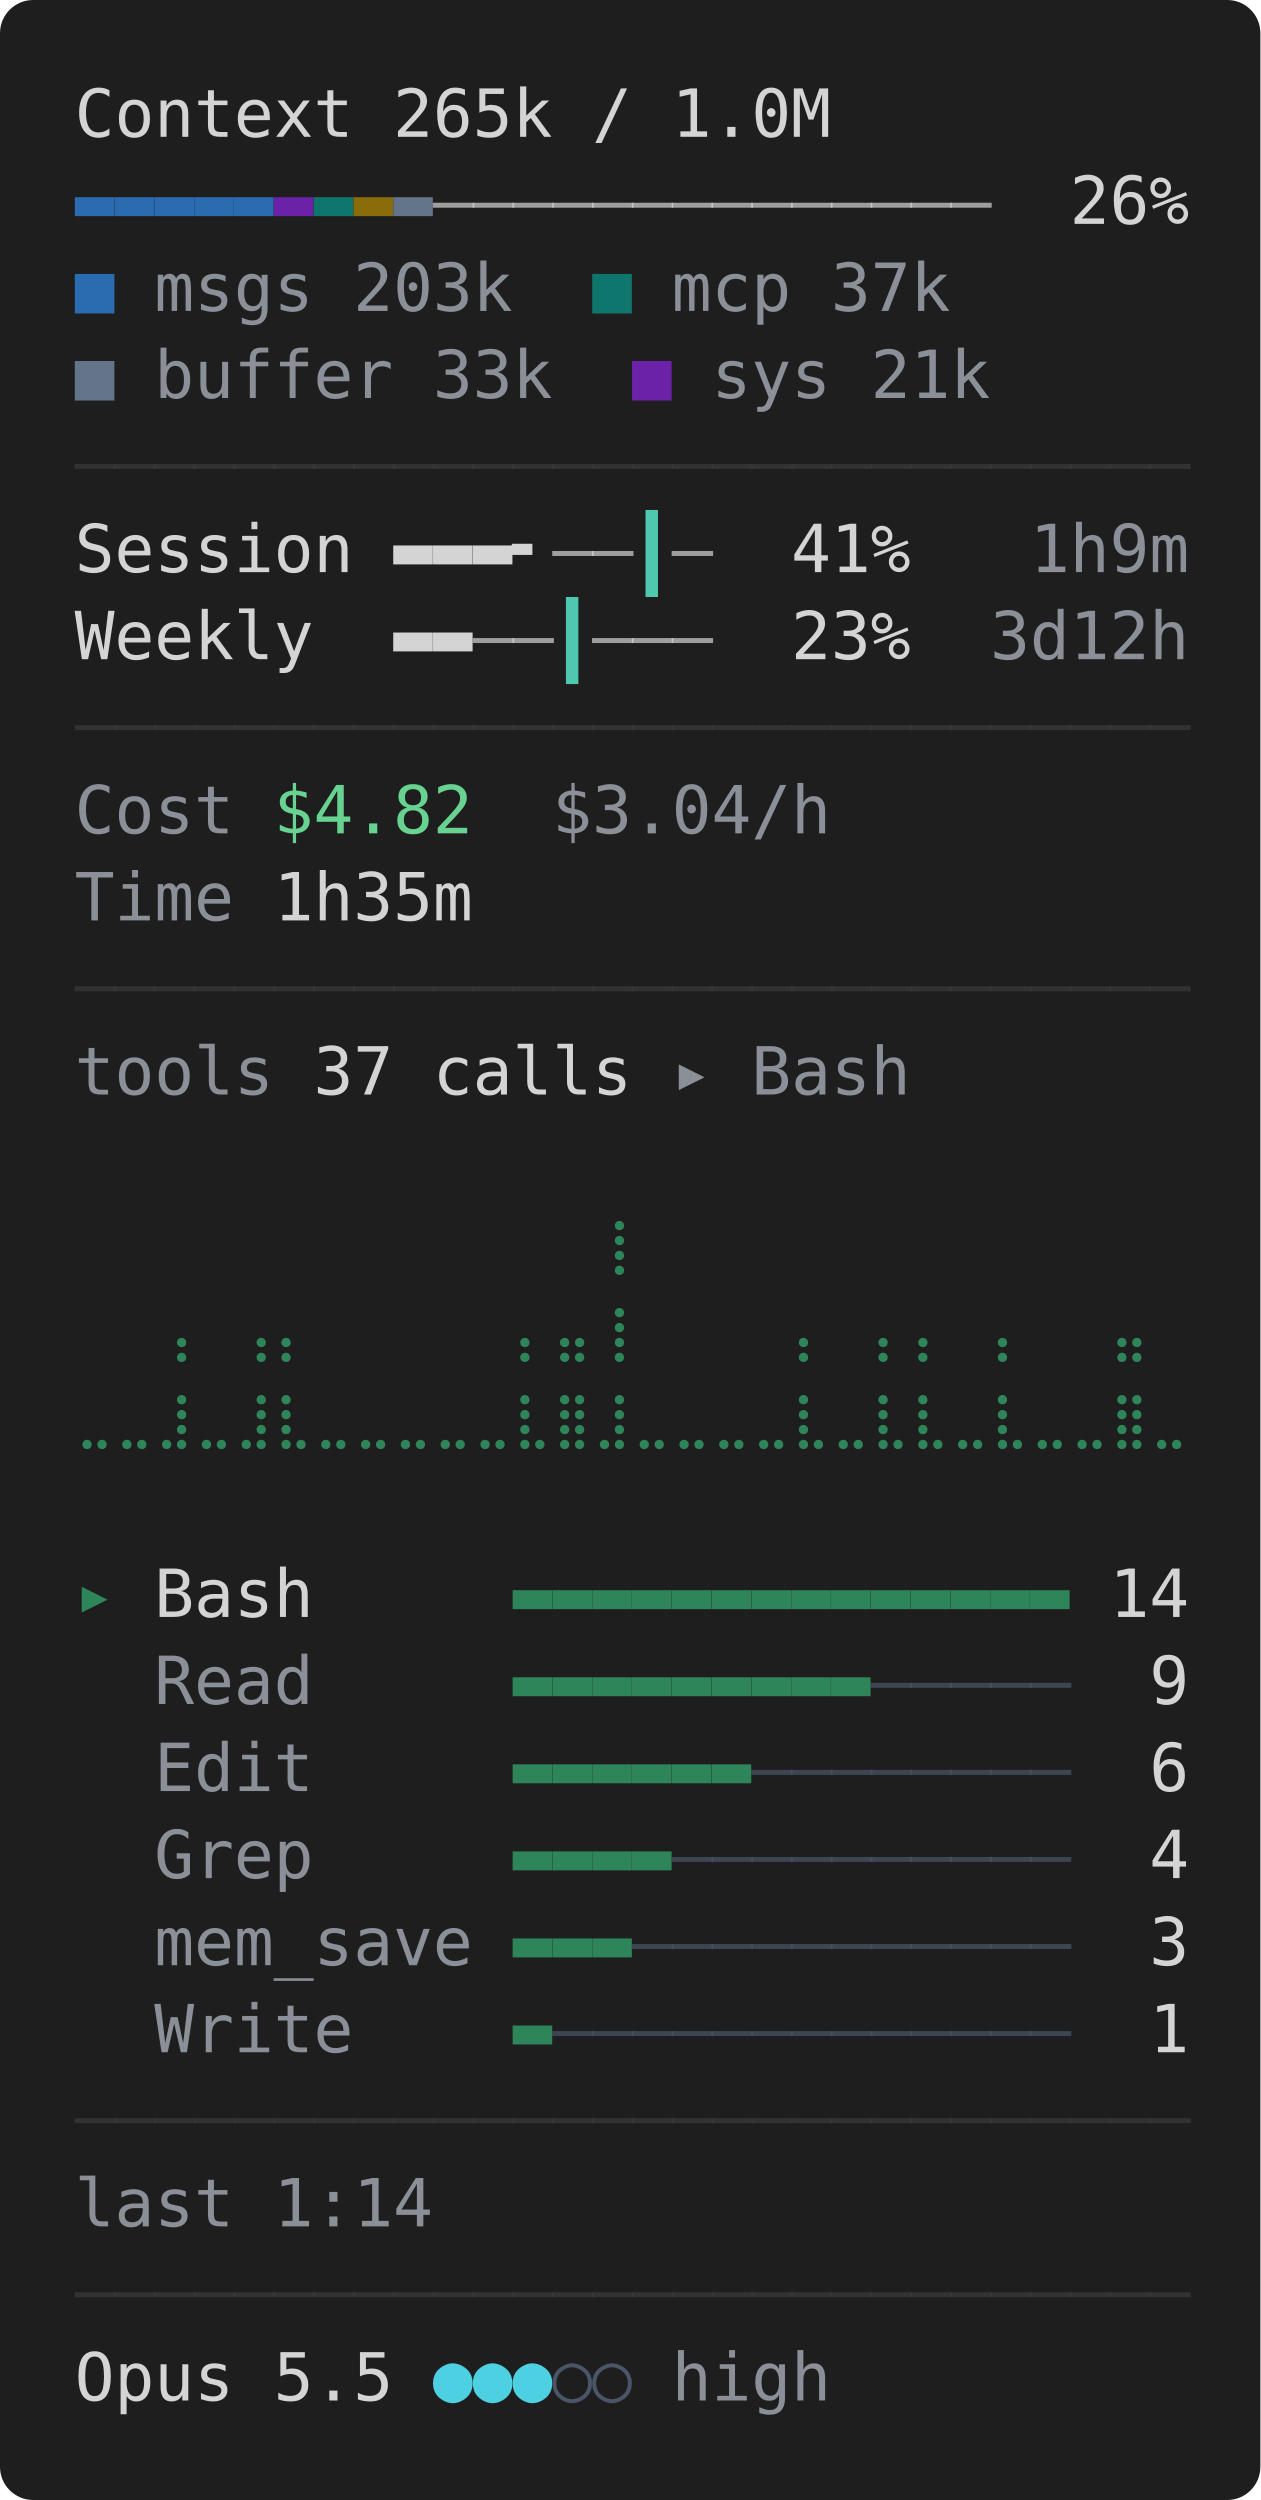
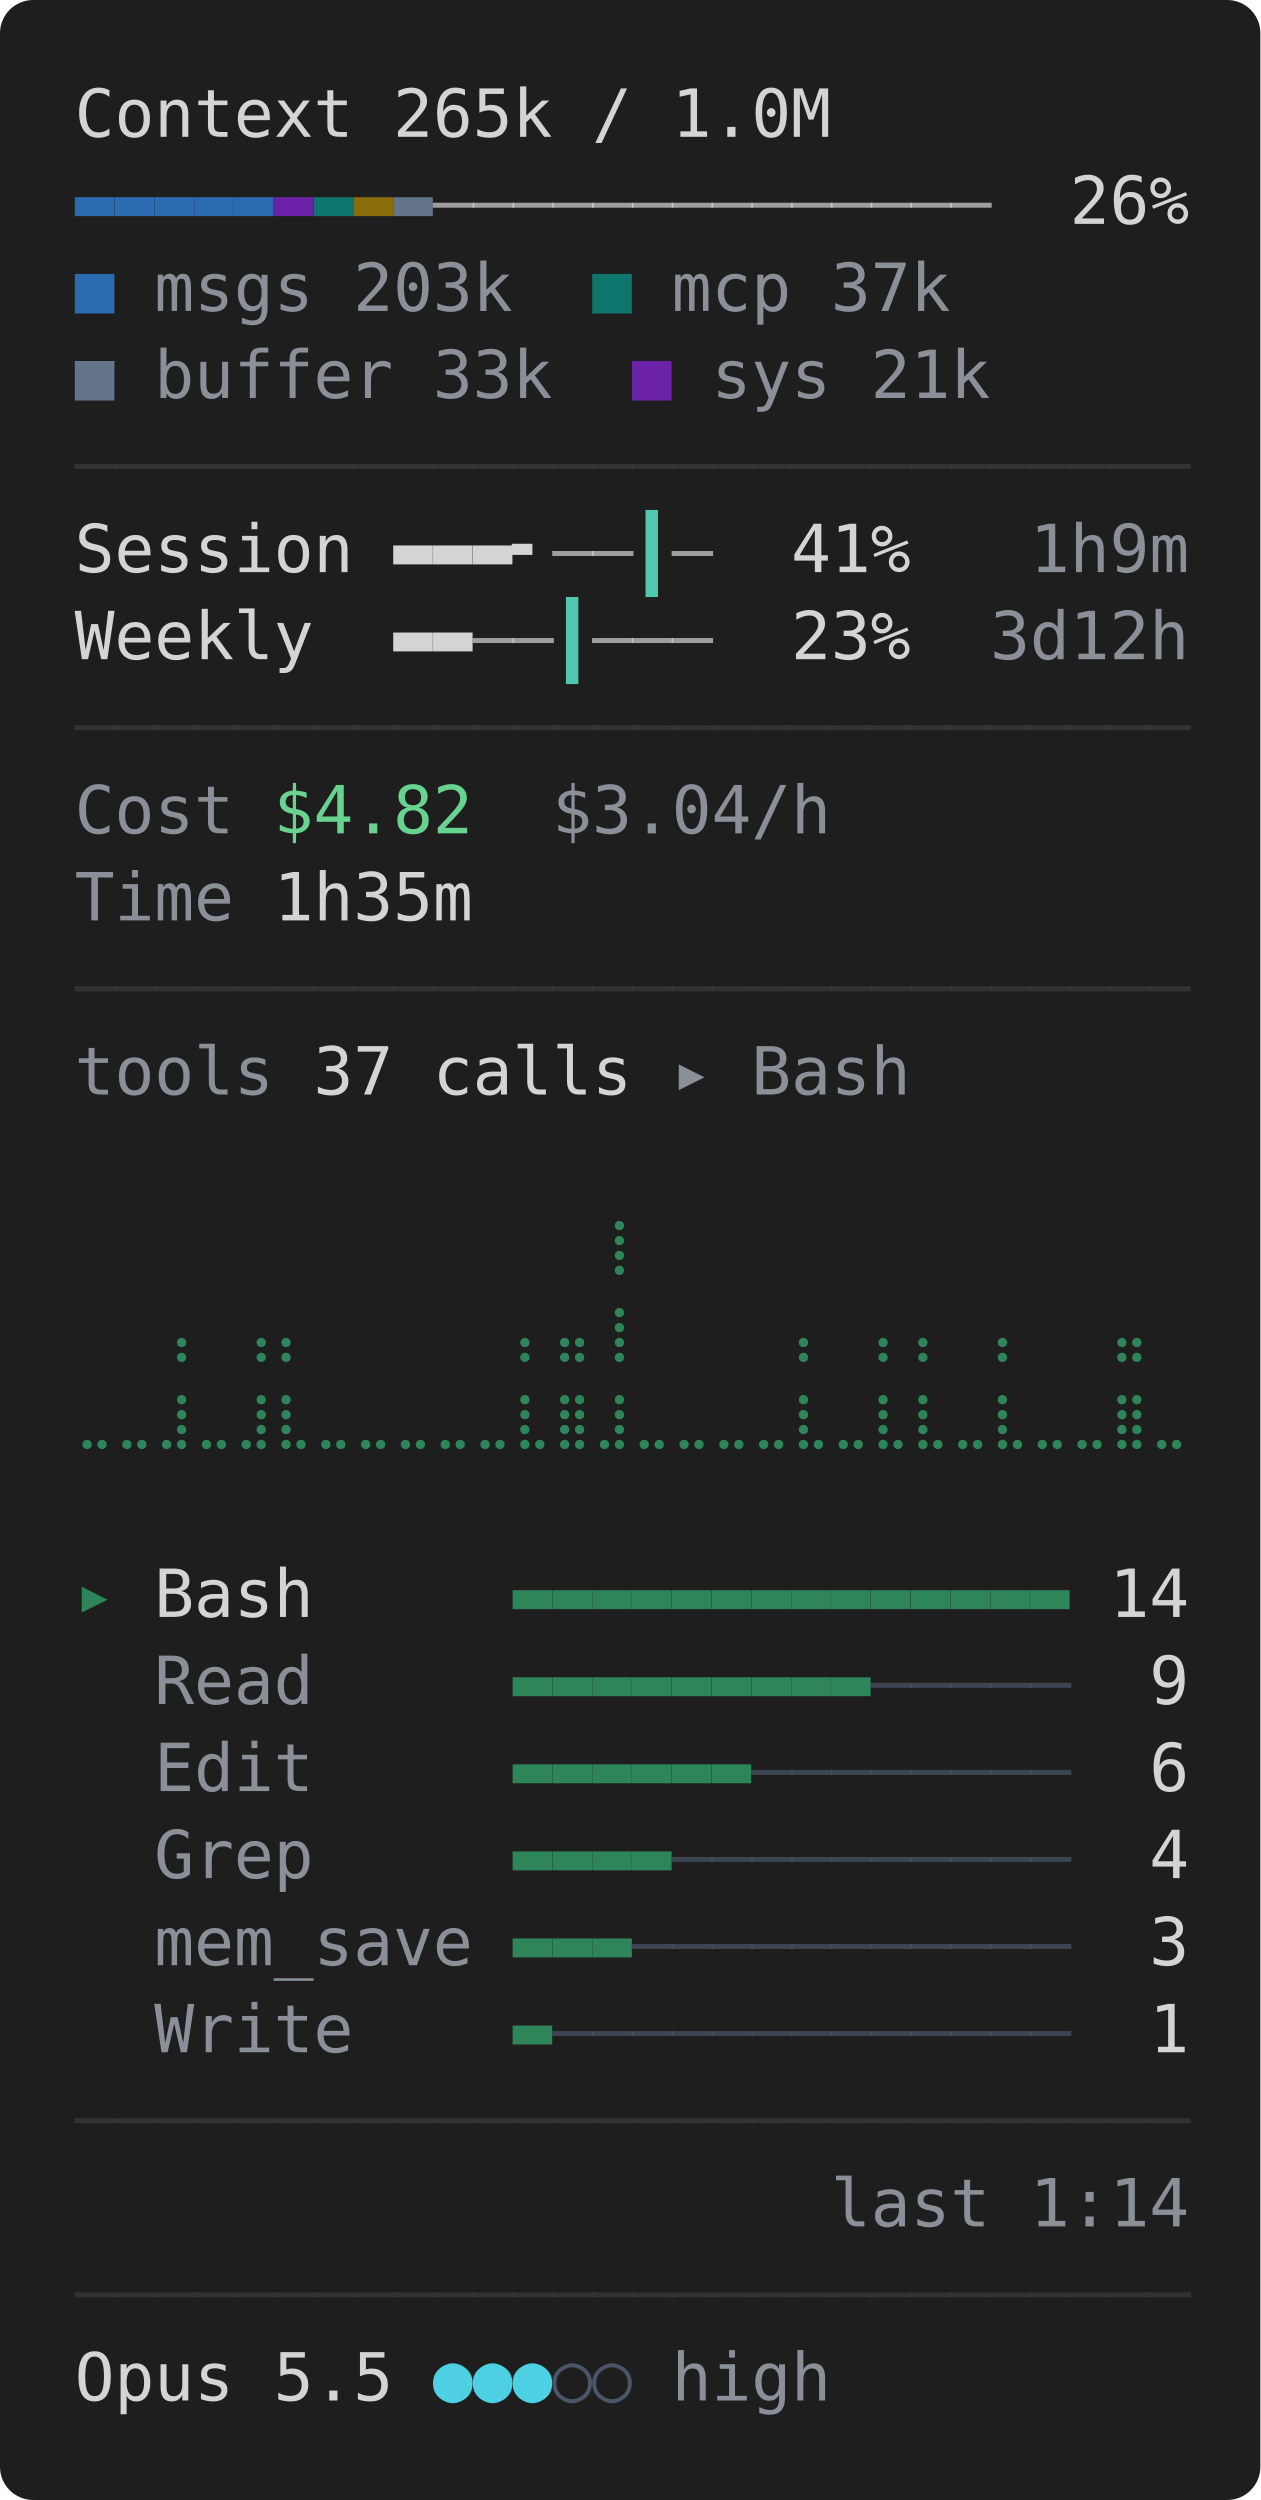
<svg xmlns="http://www.w3.org/2000/svg" width="304" height="603" viewBox="0 0 304 603" font-family="DejaVu Sans Mono, Menlo, Consolas, monospace" font-size="16">
  <rect width="304" height="603" rx="8" fill="#1e1e1e" />
  <text x="18.0" y="33" fill="#d4d4d4">C</text>
  <text x="27.6" y="33" fill="#d4d4d4">o</text>
  <text x="37.2" y="33" fill="#d4d4d4">n</text>
  <text x="46.8" y="33" fill="#d4d4d4">t</text>
  <text x="56.4" y="33" fill="#d4d4d4">e</text>
  <text x="66.0" y="33" fill="#d4d4d4">x</text>
  <text x="75.6" y="33" fill="#d4d4d4">t</text>
  <text x="94.8" y="33" fill="#d4d4d4">2</text>
  <text x="104.4" y="33" fill="#d4d4d4">6</text>
  <text x="114.0" y="33" fill="#d4d4d4">5</text>
  <text x="123.6" y="33" fill="#d4d4d4">k</text>
  <text x="142.8" y="33" fill="#d4d4d4">/</text>
  <text x="162.0" y="33" fill="#d4d4d4">1</text>
  <text x="171.6" y="33" fill="#d4d4d4">.</text>
  <text x="181.2" y="33" fill="#d4d4d4">0</text>
  <text x="190.8" y="33" fill="#d4d4d4">M</text>
  <text x="18.0" y="54" fill="#2b6cb0">▬</text>
  <text x="27.6" y="54" fill="#2b6cb0">▬</text>
  <text x="37.2" y="54" fill="#2b6cb0">▬</text>
  <text x="46.8" y="54" fill="#2b6cb0">▬</text>
  <text x="56.4" y="54" fill="#2b6cb0">▬</text>
  <text x="66.0" y="54" fill="#6b21a8">▬</text>
  <text x="75.6" y="54" fill="#0f766e">▬</text>
  <text x="85.2" y="54" fill="#8a6d0b">▬</text>
  <text x="94.8" y="54" fill="#64748b">▬</text>
  <line x1="104.4" y1="49.5" x2="114.4" y2="49.5" stroke="#d4d4d4" stroke-width="1.2" opacity="0.7" />
  <line x1="114.0" y1="49.5" x2="124.0" y2="49.5" stroke="#d4d4d4" stroke-width="1.2" opacity="0.7" />
  <line x1="123.6" y1="49.5" x2="133.6" y2="49.5" stroke="#d4d4d4" stroke-width="1.2" opacity="0.7" />
  <line x1="133.2" y1="49.5" x2="143.2" y2="49.5" stroke="#d4d4d4" stroke-width="1.2" opacity="0.7" />
  <line x1="142.8" y1="49.5" x2="152.8" y2="49.5" stroke="#d4d4d4" stroke-width="1.2" opacity="0.7" />
  <line x1="152.4" y1="49.5" x2="162.4" y2="49.5" stroke="#d4d4d4" stroke-width="1.2" opacity="0.7" />
  <line x1="162.0" y1="49.5" x2="172.0" y2="49.5" stroke="#d4d4d4" stroke-width="1.2" opacity="0.7" />
  <line x1="171.6" y1="49.5" x2="181.6" y2="49.5" stroke="#d4d4d4" stroke-width="1.2" opacity="0.7" />
  <line x1="181.2" y1="49.5" x2="191.2" y2="49.5" stroke="#d4d4d4" stroke-width="1.2" opacity="0.7" />
  <line x1="190.8" y1="49.5" x2="200.8" y2="49.5" stroke="#d4d4d4" stroke-width="1.2" opacity="0.7" />
  <line x1="200.4" y1="49.5" x2="210.4" y2="49.5" stroke="#d4d4d4" stroke-width="1.2" opacity="0.7" />
  <line x1="210.0" y1="49.5" x2="220.0" y2="49.5" stroke="#d4d4d4" stroke-width="1.2" opacity="0.7" />
  <line x1="219.6" y1="49.5" x2="229.6" y2="49.5" stroke="#d4d4d4" stroke-width="1.2" opacity="0.7" />
  <line x1="229.2" y1="49.5" x2="239.2" y2="49.5" stroke="#d4d4d4" stroke-width="1.2" opacity="0.7" />
  <text x="258.0" y="54" fill="#d4d4d4">2</text>
  <text x="267.6" y="54" fill="#d4d4d4">6</text>
  <text x="277.2" y="54" fill="#d4d4d4">%</text>
  <text x="18.0" y="75" fill="#2b6cb0">■</text>
  <text x="37.2" y="75" fill="#8a8f98">m</text>
  <text x="46.8" y="75" fill="#8a8f98">s</text>
  <text x="56.4" y="75" fill="#8a8f98">g</text>
  <text x="66.0" y="75" fill="#8a8f98">s</text>
  <text x="85.2" y="75" fill="#8a8f98">2</text>
  <text x="94.8" y="75" fill="#8a8f98">0</text>
  <text x="104.4" y="75" fill="#8a8f98">3</text>
  <text x="114.0" y="75" fill="#8a8f98">k</text>
  <text x="142.8" y="75" fill="#0f766e">■</text>
  <text x="162.0" y="75" fill="#8a8f98">m</text>
  <text x="171.6" y="75" fill="#8a8f98">c</text>
  <text x="181.2" y="75" fill="#8a8f98">p</text>
  <text x="200.4" y="75" fill="#8a8f98">3</text>
  <text x="210.0" y="75" fill="#8a8f98">7</text>
  <text x="219.6" y="75" fill="#8a8f98">k</text>
  <text x="18.0" y="96" fill="#64748b">■</text>
  <text x="37.2" y="96" fill="#8a8f98">b</text>
  <text x="46.8" y="96" fill="#8a8f98">u</text>
  <text x="56.4" y="96" fill="#8a8f98">f</text>
  <text x="66.0" y="96" fill="#8a8f98">f</text>
  <text x="75.6" y="96" fill="#8a8f98">e</text>
  <text x="85.2" y="96" fill="#8a8f98">r</text>
  <text x="104.4" y="96" fill="#8a8f98">3</text>
  <text x="114.0" y="96" fill="#8a8f98">3</text>
  <text x="123.6" y="96" fill="#8a8f98">k</text>
  <text x="152.4" y="96" fill="#6b21a8">■</text>
  <text x="171.6" y="96" fill="#8a8f98">s</text>
  <text x="181.2" y="96" fill="#8a8f98">y</text>
  <text x="190.8" y="96" fill="#8a8f98">s</text>
  <text x="210.0" y="96" fill="#8a8f98">2</text>
  <text x="219.6" y="96" fill="#8a8f98">1</text>
  <text x="229.2" y="96" fill="#8a8f98">k</text>
  <line x1="18.0" y1="112.5" x2="28.0" y2="112.5" stroke="#3a3a3a" stroke-width="1.2" opacity="0.7" />
  <line x1="27.6" y1="112.5" x2="37.6" y2="112.5" stroke="#3a3a3a" stroke-width="1.2" opacity="0.7" />
  <line x1="37.2" y1="112.5" x2="47.2" y2="112.5" stroke="#3a3a3a" stroke-width="1.2" opacity="0.7" />
  <line x1="46.8" y1="112.5" x2="56.8" y2="112.5" stroke="#3a3a3a" stroke-width="1.2" opacity="0.7" />
  <line x1="56.4" y1="112.5" x2="66.4" y2="112.5" stroke="#3a3a3a" stroke-width="1.2" opacity="0.7" />
  <line x1="66.0" y1="112.5" x2="76.0" y2="112.5" stroke="#3a3a3a" stroke-width="1.2" opacity="0.7" />
  <line x1="75.6" y1="112.5" x2="85.6" y2="112.5" stroke="#3a3a3a" stroke-width="1.2" opacity="0.7" />
  <line x1="85.2" y1="112.5" x2="95.2" y2="112.5" stroke="#3a3a3a" stroke-width="1.2" opacity="0.7" />
  <line x1="94.8" y1="112.5" x2="104.8" y2="112.5" stroke="#3a3a3a" stroke-width="1.2" opacity="0.7" />
  <line x1="104.4" y1="112.5" x2="114.4" y2="112.5" stroke="#3a3a3a" stroke-width="1.2" opacity="0.7" />
  <line x1="114.0" y1="112.5" x2="124.0" y2="112.5" stroke="#3a3a3a" stroke-width="1.2" opacity="0.7" />
  <line x1="123.6" y1="112.5" x2="133.6" y2="112.5" stroke="#3a3a3a" stroke-width="1.2" opacity="0.7" />
  <line x1="133.2" y1="112.5" x2="143.2" y2="112.5" stroke="#3a3a3a" stroke-width="1.2" opacity="0.7" />
  <line x1="142.8" y1="112.5" x2="152.8" y2="112.5" stroke="#3a3a3a" stroke-width="1.2" opacity="0.7" />
  <line x1="152.4" y1="112.5" x2="162.4" y2="112.5" stroke="#3a3a3a" stroke-width="1.2" opacity="0.7" />
  <line x1="162.0" y1="112.5" x2="172.0" y2="112.5" stroke="#3a3a3a" stroke-width="1.2" opacity="0.7" />
  <line x1="171.6" y1="112.5" x2="181.6" y2="112.5" stroke="#3a3a3a" stroke-width="1.2" opacity="0.7" />
  <line x1="181.2" y1="112.5" x2="191.2" y2="112.5" stroke="#3a3a3a" stroke-width="1.2" opacity="0.7" />
  <line x1="190.8" y1="112.5" x2="200.8" y2="112.5" stroke="#3a3a3a" stroke-width="1.2" opacity="0.7" />
  <line x1="200.4" y1="112.5" x2="210.4" y2="112.5" stroke="#3a3a3a" stroke-width="1.2" opacity="0.7" />
  <line x1="210.0" y1="112.5" x2="220.0" y2="112.5" stroke="#3a3a3a" stroke-width="1.2" opacity="0.7" />
  <line x1="219.6" y1="112.5" x2="229.6" y2="112.5" stroke="#3a3a3a" stroke-width="1.2" opacity="0.7" />
  <line x1="229.2" y1="112.5" x2="239.2" y2="112.5" stroke="#3a3a3a" stroke-width="1.2" opacity="0.7" />
  <line x1="238.8" y1="112.5" x2="248.8" y2="112.5" stroke="#3a3a3a" stroke-width="1.2" opacity="0.7" />
  <line x1="248.4" y1="112.5" x2="258.4" y2="112.5" stroke="#3a3a3a" stroke-width="1.2" opacity="0.7" />
  <line x1="258.0" y1="112.5" x2="268.0" y2="112.5" stroke="#3a3a3a" stroke-width="1.2" opacity="0.7" />
  <line x1="267.6" y1="112.5" x2="277.6" y2="112.5" stroke="#3a3a3a" stroke-width="1.2" opacity="0.7" />
  <line x1="277.2" y1="112.5" x2="287.2" y2="112.5" stroke="#3a3a3a" stroke-width="1.2" opacity="0.7" />
  <text x="18.0" y="138" fill="#d4d4d4">S</text>
  <text x="27.6" y="138" fill="#d4d4d4">e</text>
  <text x="37.2" y="138" fill="#d4d4d4">s</text>
  <text x="46.8" y="138" fill="#d4d4d4">s</text>
  <text x="56.4" y="138" fill="#d4d4d4">i</text>
  <text x="66.0" y="138" fill="#d4d4d4">o</text>
  <text x="75.6" y="138" fill="#d4d4d4">n</text>
  <text x="94.8" y="138" fill="#d4d4d4">▬</text>
  <text x="104.4" y="138" fill="#d4d4d4">▬</text>
  <text x="114.0" y="138" fill="#d4d4d4">▬</text>
  <text x="123.6" y="138" fill="#d4d4d4">╸</text>
  <line x1="133.2" y1="133.5" x2="143.2" y2="133.5" stroke="#d4d4d4" stroke-width="1.2" opacity="0.7" />
  <line x1="142.8" y1="133.5" x2="152.8" y2="133.5" stroke="#d4d4d4" stroke-width="1.2" opacity="0.7" />
  <line x1="157.2" y1="123" x2="157.2" y2="144" stroke="#4ec9b0" stroke-width="3" />
  <line x1="162.0" y1="133.5" x2="172.0" y2="133.5" stroke="#d4d4d4" stroke-width="1.2" opacity="0.7" />
  <text x="190.8" y="138" fill="#d4d4d4">4</text>
  <text x="200.4" y="138" fill="#d4d4d4">1</text>
  <text x="210.0" y="138" fill="#d4d4d4">%</text>
  <text x="248.4" y="138" fill="#8a8f98">1</text>
  <text x="258.0" y="138" fill="#8a8f98">h</text>
  <text x="267.6" y="138" fill="#8a8f98">9</text>
  <text x="277.2" y="138" fill="#8a8f98">m</text>
  <text x="18.0" y="159" fill="#d4d4d4">W</text>
  <text x="27.6" y="159" fill="#d4d4d4">e</text>
  <text x="37.2" y="159" fill="#d4d4d4">e</text>
  <text x="46.8" y="159" fill="#d4d4d4">k</text>
  <text x="56.4" y="159" fill="#d4d4d4">l</text>
  <text x="66.0" y="159" fill="#d4d4d4">y</text>
  <text x="94.8" y="159" fill="#d4d4d4">▬</text>
  <text x="104.4" y="159" fill="#d4d4d4">▬</text>
  <line x1="114.0" y1="154.5" x2="124.0" y2="154.5" stroke="#d4d4d4" stroke-width="1.2" opacity="0.7" />
  <line x1="123.6" y1="154.5" x2="133.6" y2="154.5" stroke="#d4d4d4" stroke-width="1.2" opacity="0.7" />
  <line x1="138.0" y1="144" x2="138.0" y2="165" stroke="#4ec9b0" stroke-width="3" />
  <line x1="142.8" y1="154.5" x2="152.8" y2="154.5" stroke="#d4d4d4" stroke-width="1.2" opacity="0.7" />
  <line x1="152.4" y1="154.5" x2="162.4" y2="154.5" stroke="#d4d4d4" stroke-width="1.2" opacity="0.7" />
  <line x1="162.0" y1="154.5" x2="172.0" y2="154.5" stroke="#d4d4d4" stroke-width="1.2" opacity="0.7" />
  <text x="190.8" y="159" fill="#d4d4d4">2</text>
  <text x="200.4" y="159" fill="#d4d4d4">3</text>
  <text x="210.0" y="159" fill="#d4d4d4">%</text>
  <text x="238.8" y="159" fill="#8a8f98">3</text>
  <text x="248.4" y="159" fill="#8a8f98">d</text>
  <text x="258.0" y="159" fill="#8a8f98">1</text>
  <text x="267.6" y="159" fill="#8a8f98">2</text>
  <text x="277.2" y="159" fill="#8a8f98">h</text>
  <line x1="18.0" y1="175.5" x2="28.0" y2="175.5" stroke="#3a3a3a" stroke-width="1.2" opacity="0.7" />
  <line x1="27.6" y1="175.5" x2="37.6" y2="175.5" stroke="#3a3a3a" stroke-width="1.2" opacity="0.7" />
  <line x1="37.2" y1="175.5" x2="47.2" y2="175.5" stroke="#3a3a3a" stroke-width="1.2" opacity="0.7" />
  <line x1="46.8" y1="175.5" x2="56.8" y2="175.5" stroke="#3a3a3a" stroke-width="1.2" opacity="0.7" />
  <line x1="56.4" y1="175.5" x2="66.4" y2="175.5" stroke="#3a3a3a" stroke-width="1.2" opacity="0.7" />
  <line x1="66.0" y1="175.5" x2="76.0" y2="175.5" stroke="#3a3a3a" stroke-width="1.2" opacity="0.7" />
  <line x1="75.6" y1="175.5" x2="85.6" y2="175.5" stroke="#3a3a3a" stroke-width="1.2" opacity="0.7" />
  <line x1="85.2" y1="175.5" x2="95.2" y2="175.5" stroke="#3a3a3a" stroke-width="1.2" opacity="0.7" />
  <line x1="94.8" y1="175.5" x2="104.8" y2="175.5" stroke="#3a3a3a" stroke-width="1.2" opacity="0.7" />
  <line x1="104.4" y1="175.5" x2="114.4" y2="175.5" stroke="#3a3a3a" stroke-width="1.2" opacity="0.7" />
  <line x1="114.0" y1="175.5" x2="124.0" y2="175.5" stroke="#3a3a3a" stroke-width="1.2" opacity="0.7" />
  <line x1="123.6" y1="175.5" x2="133.6" y2="175.5" stroke="#3a3a3a" stroke-width="1.2" opacity="0.7" />
  <line x1="133.2" y1="175.5" x2="143.2" y2="175.5" stroke="#3a3a3a" stroke-width="1.2" opacity="0.7" />
  <line x1="142.8" y1="175.5" x2="152.8" y2="175.5" stroke="#3a3a3a" stroke-width="1.2" opacity="0.7" />
  <line x1="152.4" y1="175.5" x2="162.4" y2="175.5" stroke="#3a3a3a" stroke-width="1.2" opacity="0.7" />
  <line x1="162.0" y1="175.5" x2="172.0" y2="175.5" stroke="#3a3a3a" stroke-width="1.2" opacity="0.7" />
  <line x1="171.6" y1="175.5" x2="181.6" y2="175.5" stroke="#3a3a3a" stroke-width="1.2" opacity="0.7" />
  <line x1="181.2" y1="175.5" x2="191.2" y2="175.5" stroke="#3a3a3a" stroke-width="1.2" opacity="0.7" />
  <line x1="190.8" y1="175.5" x2="200.8" y2="175.5" stroke="#3a3a3a" stroke-width="1.2" opacity="0.7" />
  <line x1="200.4" y1="175.5" x2="210.4" y2="175.5" stroke="#3a3a3a" stroke-width="1.2" opacity="0.7" />
  <line x1="210.0" y1="175.5" x2="220.0" y2="175.5" stroke="#3a3a3a" stroke-width="1.2" opacity="0.7" />
  <line x1="219.6" y1="175.5" x2="229.6" y2="175.5" stroke="#3a3a3a" stroke-width="1.2" opacity="0.7" />
  <line x1="229.2" y1="175.5" x2="239.2" y2="175.5" stroke="#3a3a3a" stroke-width="1.2" opacity="0.7" />
  <line x1="238.8" y1="175.5" x2="248.8" y2="175.5" stroke="#3a3a3a" stroke-width="1.2" opacity="0.7" />
  <line x1="248.4" y1="175.5" x2="258.4" y2="175.5" stroke="#3a3a3a" stroke-width="1.2" opacity="0.7" />
  <line x1="258.0" y1="175.5" x2="268.0" y2="175.5" stroke="#3a3a3a" stroke-width="1.2" opacity="0.7" />
  <line x1="267.6" y1="175.5" x2="277.6" y2="175.5" stroke="#3a3a3a" stroke-width="1.2" opacity="0.7" />
  <line x1="277.2" y1="175.5" x2="287.2" y2="175.5" stroke="#3a3a3a" stroke-width="1.2" opacity="0.7" />
  <text x="18.0" y="201" fill="#8a8f98">C</text>
  <text x="27.6" y="201" fill="#8a8f98">o</text>
  <text x="37.2" y="201" fill="#8a8f98">s</text>
  <text x="46.8" y="201" fill="#8a8f98">t</text>
  <text x="66.0" y="201" fill="#68d391">$</text>
  <text x="75.6" y="201" fill="#68d391">4</text>
  <text x="85.2" y="201" fill="#68d391">.</text>
  <text x="94.8" y="201" fill="#68d391">8</text>
  <text x="104.4" y="201" fill="#68d391">2</text>
  <text x="133.2" y="201" fill="#8a8f98">$</text>
  <text x="142.8" y="201" fill="#8a8f98">3</text>
  <text x="152.4" y="201" fill="#8a8f98">.</text>
  <text x="162.0" y="201" fill="#8a8f98">0</text>
  <text x="171.6" y="201" fill="#8a8f98">4</text>
  <text x="181.2" y="201" fill="#8a8f98">/</text>
  <text x="190.8" y="201" fill="#8a8f98">h</text>
  <text x="18.0" y="222" fill="#8a8f98">T</text>
  <text x="27.6" y="222" fill="#8a8f98">i</text>
  <text x="37.2" y="222" fill="#8a8f98">m</text>
  <text x="46.8" y="222" fill="#8a8f98">e</text>
  <text x="66.0" y="222" fill="#d4d4d4">1</text>
  <text x="75.6" y="222" fill="#d4d4d4">h</text>
  <text x="85.2" y="222" fill="#d4d4d4">3</text>
  <text x="94.8" y="222" fill="#d4d4d4">5</text>
  <text x="104.4" y="222" fill="#d4d4d4">m</text>
  <line x1="18.0" y1="238.5" x2="28.0" y2="238.5" stroke="#3a3a3a" stroke-width="1.2" opacity="0.7" />
  <line x1="27.6" y1="238.5" x2="37.6" y2="238.5" stroke="#3a3a3a" stroke-width="1.2" opacity="0.7" />
  <line x1="37.2" y1="238.5" x2="47.2" y2="238.5" stroke="#3a3a3a" stroke-width="1.2" opacity="0.7" />
  <line x1="46.8" y1="238.5" x2="56.8" y2="238.5" stroke="#3a3a3a" stroke-width="1.2" opacity="0.7" />
  <line x1="56.4" y1="238.5" x2="66.4" y2="238.5" stroke="#3a3a3a" stroke-width="1.2" opacity="0.7" />
  <line x1="66.0" y1="238.5" x2="76.0" y2="238.5" stroke="#3a3a3a" stroke-width="1.2" opacity="0.7" />
  <line x1="75.6" y1="238.5" x2="85.6" y2="238.5" stroke="#3a3a3a" stroke-width="1.2" opacity="0.7" />
  <line x1="85.2" y1="238.5" x2="95.2" y2="238.5" stroke="#3a3a3a" stroke-width="1.2" opacity="0.7" />
  <line x1="94.8" y1="238.5" x2="104.8" y2="238.5" stroke="#3a3a3a" stroke-width="1.2" opacity="0.7" />
  <line x1="104.4" y1="238.5" x2="114.4" y2="238.5" stroke="#3a3a3a" stroke-width="1.2" opacity="0.7" />
  <line x1="114.0" y1="238.5" x2="124.0" y2="238.5" stroke="#3a3a3a" stroke-width="1.2" opacity="0.7" />
  <line x1="123.6" y1="238.5" x2="133.6" y2="238.5" stroke="#3a3a3a" stroke-width="1.2" opacity="0.7" />
  <line x1="133.2" y1="238.5" x2="143.2" y2="238.5" stroke="#3a3a3a" stroke-width="1.2" opacity="0.7" />
  <line x1="142.8" y1="238.5" x2="152.8" y2="238.5" stroke="#3a3a3a" stroke-width="1.2" opacity="0.7" />
  <line x1="152.4" y1="238.5" x2="162.4" y2="238.5" stroke="#3a3a3a" stroke-width="1.2" opacity="0.7" />
  <line x1="162.0" y1="238.5" x2="172.0" y2="238.5" stroke="#3a3a3a" stroke-width="1.2" opacity="0.7" />
  <line x1="171.6" y1="238.5" x2="181.6" y2="238.5" stroke="#3a3a3a" stroke-width="1.2" opacity="0.7" />
  <line x1="181.2" y1="238.5" x2="191.2" y2="238.5" stroke="#3a3a3a" stroke-width="1.2" opacity="0.7" />
  <line x1="190.8" y1="238.5" x2="200.8" y2="238.5" stroke="#3a3a3a" stroke-width="1.2" opacity="0.7" />
  <line x1="200.4" y1="238.5" x2="210.4" y2="238.5" stroke="#3a3a3a" stroke-width="1.2" opacity="0.7" />
  <line x1="210.0" y1="238.5" x2="220.0" y2="238.5" stroke="#3a3a3a" stroke-width="1.2" opacity="0.7" />
  <line x1="219.6" y1="238.5" x2="229.6" y2="238.5" stroke="#3a3a3a" stroke-width="1.2" opacity="0.7" />
  <line x1="229.2" y1="238.5" x2="239.2" y2="238.5" stroke="#3a3a3a" stroke-width="1.2" opacity="0.7" />
  <line x1="238.8" y1="238.5" x2="248.8" y2="238.5" stroke="#3a3a3a" stroke-width="1.2" opacity="0.7" />
  <line x1="248.4" y1="238.5" x2="258.4" y2="238.5" stroke="#3a3a3a" stroke-width="1.2" opacity="0.7" />
  <line x1="258.0" y1="238.5" x2="268.0" y2="238.5" stroke="#3a3a3a" stroke-width="1.2" opacity="0.7" />
  <line x1="267.6" y1="238.5" x2="277.6" y2="238.5" stroke="#3a3a3a" stroke-width="1.2" opacity="0.7" />
  <line x1="277.2" y1="238.5" x2="287.2" y2="238.5" stroke="#3a3a3a" stroke-width="1.2" opacity="0.7" />
  <text x="18.0" y="264" fill="#8a8f98">t</text>
  <text x="27.6" y="264" fill="#8a8f98">o</text>
  <text x="37.2" y="264" fill="#8a8f98">o</text>
  <text x="46.8" y="264" fill="#8a8f98">l</text>
  <text x="56.4" y="264" fill="#8a8f98">s</text>
  <text x="75.6" y="264" fill="#d4d4d4">3</text>
  <text x="85.2" y="264" fill="#d4d4d4">7</text>
  <text x="104.4" y="264" fill="#d4d4d4">c</text>
  <text x="114.0" y="264" fill="#d4d4d4">a</text>
  <text x="123.6" y="264" fill="#d4d4d4">l</text>
  <text x="133.2" y="264" fill="#d4d4d4">l</text>
  <text x="142.8" y="264" fill="#d4d4d4">s</text>
  <text x="162.0" y="264" fill="#8a8f98">▸</text>
  <text x="181.2" y="264" fill="#8a8f98">B</text>
  <text x="190.8" y="264" fill="#8a8f98">a</text>
  <text x="200.4" y="264" fill="#8a8f98">s</text>
  <text x="210.0" y="264" fill="#8a8f98">h</text>
  <text x="18.0" y="306" fill="#2f855a">⠀</text>
  <text x="27.6" y="306" fill="#2f855a">⠀</text>
  <text x="37.2" y="306" fill="#2f855a">⠀</text>
  <text x="46.8" y="306" fill="#2f855a">⠀</text>
  <text x="56.4" y="306" fill="#2f855a">⠀</text>
  <text x="66.0" y="306" fill="#2f855a">⠀</text>
  <text x="75.6" y="306" fill="#2f855a">⠀</text>
  <text x="85.2" y="306" fill="#2f855a">⠀</text>
  <text x="94.8" y="306" fill="#2f855a">⠀</text>
  <text x="104.4" y="306" fill="#2f855a">⠀</text>
  <text x="114.0" y="306" fill="#2f855a">⠀</text>
  <text x="123.6" y="306" fill="#2f855a">⠀</text>
  <text x="133.2" y="306" fill="#2f855a">⠀</text>
  <text x="142.8" y="306" fill="#2f855a">⢸</text>
  <text x="152.4" y="306" fill="#2f855a">⠀</text>
  <text x="162.0" y="306" fill="#2f855a">⠀</text>
  <text x="171.6" y="306" fill="#2f855a">⠀</text>
  <text x="181.2" y="306" fill="#2f855a">⠀</text>
  <text x="190.8" y="306" fill="#2f855a">⠀</text>
  <text x="200.4" y="306" fill="#2f855a">⠀</text>
  <text x="210.0" y="306" fill="#2f855a">⠀</text>
  <text x="219.6" y="306" fill="#2f855a">⠀</text>
  <text x="229.2" y="306" fill="#2f855a">⠀</text>
  <text x="238.8" y="306" fill="#2f855a">⠀</text>
  <text x="248.4" y="306" fill="#2f855a">⠀</text>
  <text x="258.0" y="306" fill="#2f855a">⠀</text>
  <text x="267.6" y="306" fill="#2f855a">⠀</text>
  <text x="277.2" y="306" fill="#2f855a">⠀</text>
  <text x="18.0" y="327" fill="#2f855a">⠀</text>
  <text x="27.6" y="327" fill="#2f855a">⠀</text>
  <text x="37.2" y="327" fill="#2f855a">⢠</text>
  <text x="46.8" y="327" fill="#2f855a">⠀</text>
  <text x="56.4" y="327" fill="#2f855a">⢠</text>
  <text x="66.0" y="327" fill="#2f855a">⡄</text>
  <text x="75.6" y="327" fill="#2f855a">⠀</text>
  <text x="85.2" y="327" fill="#2f855a">⠀</text>
  <text x="94.8" y="327" fill="#2f855a">⠀</text>
  <text x="104.4" y="327" fill="#2f855a">⠀</text>
  <text x="114.0" y="327" fill="#2f855a">⠀</text>
  <text x="123.6" y="327" fill="#2f855a">⡄</text>
  <text x="133.2" y="327" fill="#2f855a">⣤</text>
  <text x="142.8" y="327" fill="#2f855a">⢸</text>
  <text x="152.4" y="327" fill="#2f855a">⠀</text>
  <text x="162.0" y="327" fill="#2f855a">⠀</text>
  <text x="171.6" y="327" fill="#2f855a">⠀</text>
  <text x="181.2" y="327" fill="#2f855a">⠀</text>
  <text x="190.8" y="327" fill="#2f855a">⡄</text>
  <text x="200.4" y="327" fill="#2f855a">⠀</text>
  <text x="210.0" y="327" fill="#2f855a">⡄</text>
  <text x="219.6" y="327" fill="#2f855a">⡄</text>
  <text x="229.2" y="327" fill="#2f855a">⠀</text>
  <text x="238.8" y="327" fill="#2f855a">⡄</text>
  <text x="248.4" y="327" fill="#2f855a">⠀</text>
  <text x="258.0" y="327" fill="#2f855a">⠀</text>
  <text x="267.6" y="327" fill="#2f855a">⣤</text>
  <text x="277.2" y="327" fill="#2f855a">⠀</text>
  <text x="18.0" y="348" fill="#2f855a">⣀</text>
  <text x="27.6" y="348" fill="#2f855a">⣀</text>
  <text x="37.2" y="348" fill="#2f855a">⣸</text>
  <text x="46.8" y="348" fill="#2f855a">⣀</text>
  <text x="56.4" y="348" fill="#2f855a">⣸</text>
  <text x="66.0" y="348" fill="#2f855a">⣇</text>
  <text x="75.6" y="348" fill="#2f855a">⣀</text>
  <text x="85.2" y="348" fill="#2f855a">⣀</text>
  <text x="94.8" y="348" fill="#2f855a">⣀</text>
  <text x="104.4" y="348" fill="#2f855a">⣀</text>
  <text x="114.0" y="348" fill="#2f855a">⣀</text>
  <text x="123.6" y="348" fill="#2f855a">⣇</text>
  <text x="133.2" y="348" fill="#2f855a">⣿</text>
  <text x="142.8" y="348" fill="#2f855a">⣸</text>
  <text x="152.4" y="348" fill="#2f855a">⣀</text>
  <text x="162.0" y="348" fill="#2f855a">⣀</text>
  <text x="171.6" y="348" fill="#2f855a">⣀</text>
  <text x="181.2" y="348" fill="#2f855a">⣀</text>
  <text x="190.8" y="348" fill="#2f855a">⣇</text>
  <text x="200.4" y="348" fill="#2f855a">⣀</text>
  <text x="210.0" y="348" fill="#2f855a">⣇</text>
  <text x="219.6" y="348" fill="#2f855a">⣇</text>
  <text x="229.2" y="348" fill="#2f855a">⣀</text>
  <text x="238.8" y="348" fill="#2f855a">⣇</text>
  <text x="248.4" y="348" fill="#2f855a">⣀</text>
  <text x="258.0" y="348" fill="#2f855a">⣀</text>
  <text x="267.6" y="348" fill="#2f855a">⣿</text>
  <text x="277.2" y="348" fill="#2f855a">⣀</text>
  <text x="18.0" y="390" fill="#2f855a">▸</text>
  <text x="37.2" y="390" fill="#d4d4d4">B</text>
  <text x="46.8" y="390" fill="#d4d4d4">a</text>
  <text x="56.4" y="390" fill="#d4d4d4">s</text>
  <text x="66.0" y="390" fill="#d4d4d4">h</text>
  <text x="123.6" y="390" fill="#2f855a">▬</text>
  <text x="133.2" y="390" fill="#2f855a">▬</text>
  <text x="142.8" y="390" fill="#2f855a">▬</text>
  <text x="152.4" y="390" fill="#2f855a">▬</text>
  <text x="162.0" y="390" fill="#2f855a">▬</text>
  <text x="171.6" y="390" fill="#2f855a">▬</text>
  <text x="181.2" y="390" fill="#2f855a">▬</text>
  <text x="190.8" y="390" fill="#2f855a">▬</text>
  <text x="200.4" y="390" fill="#2f855a">▬</text>
  <text x="210.0" y="390" fill="#2f855a">▬</text>
  <text x="219.6" y="390" fill="#2f855a">▬</text>
  <text x="229.2" y="390" fill="#2f855a">▬</text>
  <text x="238.8" y="390" fill="#2f855a">▬</text>
  <text x="248.4" y="390" fill="#2f855a">▬</text>
  <text x="267.6" y="390" fill="#d4d4d4">1</text>
  <text x="277.2" y="390" fill="#d4d4d4">4</text>
  <text x="37.2" y="411" fill="#8a8f98">R</text>
  <text x="46.8" y="411" fill="#8a8f98">e</text>
  <text x="56.4" y="411" fill="#8a8f98">a</text>
  <text x="66.0" y="411" fill="#8a8f98">d</text>
  <text x="123.6" y="411" fill="#2f855a">▬</text>
  <text x="133.2" y="411" fill="#2f855a">▬</text>
  <text x="142.8" y="411" fill="#2f855a">▬</text>
  <text x="152.4" y="411" fill="#2f855a">▬</text>
  <text x="162.0" y="411" fill="#2f855a">▬</text>
  <text x="171.6" y="411" fill="#2f855a">▬</text>
  <text x="181.2" y="411" fill="#2f855a">▬</text>
  <text x="190.8" y="411" fill="#2f855a">▬</text>
  <text x="200.4" y="411" fill="#2f855a">▬</text>
  <line x1="210.0" y1="406.5" x2="220.0" y2="406.5" stroke="#4a5568" stroke-width="1.2" opacity="0.7" />
  <line x1="219.6" y1="406.5" x2="229.6" y2="406.5" stroke="#4a5568" stroke-width="1.2" opacity="0.7" />
  <line x1="229.2" y1="406.5" x2="239.2" y2="406.5" stroke="#4a5568" stroke-width="1.2" opacity="0.7" />
  <line x1="238.8" y1="406.5" x2="248.8" y2="406.5" stroke="#4a5568" stroke-width="1.2" opacity="0.7" />
  <line x1="248.4" y1="406.5" x2="258.4" y2="406.5" stroke="#4a5568" stroke-width="1.2" opacity="0.7" />
  <text x="277.2" y="411" fill="#d4d4d4">9</text>
  <text x="37.2" y="432" fill="#8a8f98">E</text>
  <text x="46.8" y="432" fill="#8a8f98">d</text>
  <text x="56.4" y="432" fill="#8a8f98">i</text>
  <text x="66.0" y="432" fill="#8a8f98">t</text>
  <text x="123.6" y="432" fill="#2f855a">▬</text>
  <text x="133.2" y="432" fill="#2f855a">▬</text>
  <text x="142.8" y="432" fill="#2f855a">▬</text>
  <text x="152.4" y="432" fill="#2f855a">▬</text>
  <text x="162.0" y="432" fill="#2f855a">▬</text>
  <text x="171.6" y="432" fill="#2f855a">▬</text>
  <line x1="181.2" y1="427.5" x2="191.2" y2="427.5" stroke="#4a5568" stroke-width="1.2" opacity="0.7" />
  <line x1="190.8" y1="427.5" x2="200.8" y2="427.5" stroke="#4a5568" stroke-width="1.2" opacity="0.7" />
  <line x1="200.4" y1="427.5" x2="210.4" y2="427.5" stroke="#4a5568" stroke-width="1.2" opacity="0.7" />
  <line x1="210.0" y1="427.5" x2="220.0" y2="427.5" stroke="#4a5568" stroke-width="1.2" opacity="0.7" />
  <line x1="219.6" y1="427.5" x2="229.6" y2="427.5" stroke="#4a5568" stroke-width="1.2" opacity="0.7" />
  <line x1="229.2" y1="427.5" x2="239.2" y2="427.5" stroke="#4a5568" stroke-width="1.2" opacity="0.7" />
  <line x1="238.8" y1="427.5" x2="248.8" y2="427.5" stroke="#4a5568" stroke-width="1.2" opacity="0.7" />
  <line x1="248.4" y1="427.5" x2="258.4" y2="427.5" stroke="#4a5568" stroke-width="1.2" opacity="0.7" />
  <text x="277.2" y="432" fill="#d4d4d4">6</text>
  <text x="37.2" y="453" fill="#8a8f98">G</text>
  <text x="46.8" y="453" fill="#8a8f98">r</text>
  <text x="56.4" y="453" fill="#8a8f98">e</text>
  <text x="66.0" y="453" fill="#8a8f98">p</text>
  <text x="123.6" y="453" fill="#2f855a">▬</text>
  <text x="133.2" y="453" fill="#2f855a">▬</text>
  <text x="142.8" y="453" fill="#2f855a">▬</text>
  <text x="152.4" y="453" fill="#2f855a">▬</text>
  <line x1="162.0" y1="448.5" x2="172.0" y2="448.5" stroke="#4a5568" stroke-width="1.2" opacity="0.7" />
  <line x1="171.6" y1="448.5" x2="181.6" y2="448.5" stroke="#4a5568" stroke-width="1.2" opacity="0.7" />
  <line x1="181.2" y1="448.5" x2="191.2" y2="448.5" stroke="#4a5568" stroke-width="1.2" opacity="0.7" />
  <line x1="190.8" y1="448.5" x2="200.8" y2="448.5" stroke="#4a5568" stroke-width="1.2" opacity="0.7" />
  <line x1="200.4" y1="448.5" x2="210.4" y2="448.5" stroke="#4a5568" stroke-width="1.2" opacity="0.7" />
  <line x1="210.0" y1="448.5" x2="220.0" y2="448.5" stroke="#4a5568" stroke-width="1.2" opacity="0.7" />
  <line x1="219.6" y1="448.5" x2="229.6" y2="448.5" stroke="#4a5568" stroke-width="1.2" opacity="0.7" />
  <line x1="229.2" y1="448.5" x2="239.2" y2="448.5" stroke="#4a5568" stroke-width="1.2" opacity="0.7" />
  <line x1="238.8" y1="448.5" x2="248.8" y2="448.5" stroke="#4a5568" stroke-width="1.2" opacity="0.7" />
  <line x1="248.4" y1="448.5" x2="258.4" y2="448.5" stroke="#4a5568" stroke-width="1.2" opacity="0.7" />
  <text x="277.2" y="453" fill="#d4d4d4">4</text>
  <text x="37.2" y="474" fill="#8a8f98">m</text>
  <text x="46.8" y="474" fill="#8a8f98">e</text>
  <text x="56.4" y="474" fill="#8a8f98">m</text>
  <text x="66.0" y="474" fill="#8a8f98">_</text>
  <text x="75.6" y="474" fill="#8a8f98">s</text>
  <text x="85.2" y="474" fill="#8a8f98">a</text>
  <text x="94.8" y="474" fill="#8a8f98">v</text>
  <text x="104.4" y="474" fill="#8a8f98">e</text>
  <text x="123.6" y="474" fill="#2f855a">▬</text>
  <text x="133.2" y="474" fill="#2f855a">▬</text>
  <text x="142.8" y="474" fill="#2f855a">▬</text>
  <line x1="152.4" y1="469.5" x2="162.4" y2="469.5" stroke="#4a5568" stroke-width="1.2" opacity="0.7" />
  <line x1="162.0" y1="469.5" x2="172.0" y2="469.5" stroke="#4a5568" stroke-width="1.2" opacity="0.7" />
  <line x1="171.6" y1="469.5" x2="181.6" y2="469.5" stroke="#4a5568" stroke-width="1.2" opacity="0.7" />
  <line x1="181.2" y1="469.5" x2="191.2" y2="469.5" stroke="#4a5568" stroke-width="1.2" opacity="0.7" />
  <line x1="190.8" y1="469.5" x2="200.8" y2="469.5" stroke="#4a5568" stroke-width="1.2" opacity="0.7" />
  <line x1="200.4" y1="469.5" x2="210.4" y2="469.5" stroke="#4a5568" stroke-width="1.2" opacity="0.7" />
  <line x1="210.0" y1="469.5" x2="220.0" y2="469.5" stroke="#4a5568" stroke-width="1.2" opacity="0.7" />
  <line x1="219.6" y1="469.5" x2="229.6" y2="469.5" stroke="#4a5568" stroke-width="1.2" opacity="0.7" />
  <line x1="229.2" y1="469.5" x2="239.2" y2="469.5" stroke="#4a5568" stroke-width="1.2" opacity="0.7" />
  <line x1="238.8" y1="469.5" x2="248.8" y2="469.5" stroke="#4a5568" stroke-width="1.2" opacity="0.7" />
  <line x1="248.4" y1="469.5" x2="258.4" y2="469.5" stroke="#4a5568" stroke-width="1.2" opacity="0.7" />
  <text x="277.2" y="474" fill="#d4d4d4">3</text>
  <text x="37.2" y="495" fill="#8a8f98">W</text>
  <text x="46.8" y="495" fill="#8a8f98">r</text>
  <text x="56.4" y="495" fill="#8a8f98">i</text>
  <text x="66.0" y="495" fill="#8a8f98">t</text>
  <text x="75.6" y="495" fill="#8a8f98">e</text>
  <text x="123.6" y="495" fill="#2f855a">▬</text>
  <line x1="133.2" y1="490.5" x2="143.2" y2="490.5" stroke="#4a5568" stroke-width="1.2" opacity="0.7" />
  <line x1="142.8" y1="490.5" x2="152.8" y2="490.5" stroke="#4a5568" stroke-width="1.2" opacity="0.7" />
  <line x1="152.4" y1="490.5" x2="162.4" y2="490.5" stroke="#4a5568" stroke-width="1.2" opacity="0.7" />
  <line x1="162.0" y1="490.5" x2="172.0" y2="490.5" stroke="#4a5568" stroke-width="1.2" opacity="0.7" />
  <line x1="171.6" y1="490.5" x2="181.6" y2="490.5" stroke="#4a5568" stroke-width="1.2" opacity="0.7" />
  <line x1="181.2" y1="490.5" x2="191.2" y2="490.5" stroke="#4a5568" stroke-width="1.2" opacity="0.7" />
  <line x1="190.8" y1="490.5" x2="200.8" y2="490.5" stroke="#4a5568" stroke-width="1.2" opacity="0.7" />
  <line x1="200.4" y1="490.5" x2="210.4" y2="490.5" stroke="#4a5568" stroke-width="1.2" opacity="0.7" />
  <line x1="210.0" y1="490.5" x2="220.0" y2="490.5" stroke="#4a5568" stroke-width="1.2" opacity="0.7" />
  <line x1="219.6" y1="490.5" x2="229.6" y2="490.5" stroke="#4a5568" stroke-width="1.2" opacity="0.7" />
  <line x1="229.2" y1="490.5" x2="239.2" y2="490.5" stroke="#4a5568" stroke-width="1.2" opacity="0.7" />
  <line x1="238.8" y1="490.5" x2="248.8" y2="490.5" stroke="#4a5568" stroke-width="1.2" opacity="0.7" />
  <line x1="248.4" y1="490.5" x2="258.4" y2="490.5" stroke="#4a5568" stroke-width="1.2" opacity="0.7" />
  <text x="277.2" y="495" fill="#d4d4d4">1</text>
  <line x1="18.0" y1="511.5" x2="28.0" y2="511.5" stroke="#3a3a3a" stroke-width="1.2" opacity="0.7" />
  <line x1="27.6" y1="511.5" x2="37.6" y2="511.5" stroke="#3a3a3a" stroke-width="1.2" opacity="0.7" />
  <line x1="37.2" y1="511.5" x2="47.2" y2="511.5" stroke="#3a3a3a" stroke-width="1.2" opacity="0.7" />
  <line x1="46.8" y1="511.5" x2="56.8" y2="511.5" stroke="#3a3a3a" stroke-width="1.2" opacity="0.7" />
  <line x1="56.4" y1="511.5" x2="66.4" y2="511.5" stroke="#3a3a3a" stroke-width="1.2" opacity="0.7" />
  <line x1="66.0" y1="511.5" x2="76.0" y2="511.5" stroke="#3a3a3a" stroke-width="1.2" opacity="0.7" />
  <line x1="75.6" y1="511.5" x2="85.6" y2="511.5" stroke="#3a3a3a" stroke-width="1.2" opacity="0.7" />
  <line x1="85.2" y1="511.5" x2="95.2" y2="511.5" stroke="#3a3a3a" stroke-width="1.2" opacity="0.7" />
  <line x1="94.8" y1="511.5" x2="104.8" y2="511.5" stroke="#3a3a3a" stroke-width="1.2" opacity="0.7" />
  <line x1="104.4" y1="511.5" x2="114.4" y2="511.5" stroke="#3a3a3a" stroke-width="1.2" opacity="0.7" />
  <line x1="114.0" y1="511.5" x2="124.0" y2="511.5" stroke="#3a3a3a" stroke-width="1.2" opacity="0.7" />
  <line x1="123.6" y1="511.5" x2="133.6" y2="511.5" stroke="#3a3a3a" stroke-width="1.2" opacity="0.7" />
  <line x1="133.2" y1="511.5" x2="143.2" y2="511.5" stroke="#3a3a3a" stroke-width="1.2" opacity="0.7" />
  <line x1="142.8" y1="511.5" x2="152.8" y2="511.5" stroke="#3a3a3a" stroke-width="1.2" opacity="0.7" />
  <line x1="152.4" y1="511.5" x2="162.4" y2="511.5" stroke="#3a3a3a" stroke-width="1.2" opacity="0.7" />
  <line x1="162.0" y1="511.5" x2="172.0" y2="511.5" stroke="#3a3a3a" stroke-width="1.2" opacity="0.7" />
  <line x1="171.6" y1="511.5" x2="181.6" y2="511.5" stroke="#3a3a3a" stroke-width="1.2" opacity="0.7" />
  <line x1="181.2" y1="511.5" x2="191.2" y2="511.5" stroke="#3a3a3a" stroke-width="1.2" opacity="0.7" />
  <line x1="190.8" y1="511.5" x2="200.8" y2="511.5" stroke="#3a3a3a" stroke-width="1.2" opacity="0.7" />
  <line x1="200.4" y1="511.5" x2="210.4" y2="511.5" stroke="#3a3a3a" stroke-width="1.2" opacity="0.7" />
  <line x1="210.0" y1="511.5" x2="220.0" y2="511.5" stroke="#3a3a3a" stroke-width="1.2" opacity="0.7" />
  <line x1="219.6" y1="511.5" x2="229.6" y2="511.5" stroke="#3a3a3a" stroke-width="1.2" opacity="0.7" />
  <line x1="229.2" y1="511.5" x2="239.2" y2="511.5" stroke="#3a3a3a" stroke-width="1.2" opacity="0.7" />
  <line x1="238.8" y1="511.5" x2="248.8" y2="511.5" stroke="#3a3a3a" stroke-width="1.2" opacity="0.7" />
  <line x1="248.4" y1="511.5" x2="258.4" y2="511.5" stroke="#3a3a3a" stroke-width="1.2" opacity="0.7" />
  <line x1="258.0" y1="511.5" x2="268.0" y2="511.5" stroke="#3a3a3a" stroke-width="1.2" opacity="0.7" />
  <line x1="267.6" y1="511.5" x2="277.6" y2="511.5" stroke="#3a3a3a" stroke-width="1.2" opacity="0.7" />
  <line x1="277.2" y1="511.5" x2="287.2" y2="511.5" stroke="#3a3a3a" stroke-width="1.2" opacity="0.7" />
-   <text x="18.0" y="537" fill="#8a8f98">l</text>
-   <text x="27.6" y="537" fill="#8a8f98">a</text>
-   <text x="37.2" y="537" fill="#8a8f98">s</text>
-   <text x="46.8" y="537" fill="#8a8f98">t</text>
-   <text x="66.0" y="537" fill="#8a8f98">1</text>
-   <text x="75.6" y="537" fill="#8a8f98">:</text>
-   <text x="85.2" y="537" fill="#8a8f98">1</text>
-   <text x="94.8" y="537" fill="#8a8f98">4</text>
+   <text x="200.4" y="537" fill="#8a8f98">l</text>
+   <text x="210.0" y="537" fill="#8a8f98">a</text>
+   <text x="219.6" y="537" fill="#8a8f98">s</text>
+   <text x="229.2" y="537" fill="#8a8f98">t</text>
+   <text x="248.4" y="537" fill="#8a8f98">1</text>
+   <text x="258.0" y="537" fill="#8a8f98">:</text>
+   <text x="267.6" y="537" fill="#8a8f98">1</text>
+   <text x="277.2" y="537" fill="#8a8f98">4</text>
  <line x1="18.0" y1="553.5" x2="28.0" y2="553.5" stroke="#3a3a3a" stroke-width="1.2" opacity="0.7" />
  <line x1="27.6" y1="553.5" x2="37.6" y2="553.5" stroke="#3a3a3a" stroke-width="1.2" opacity="0.7" />
  <line x1="37.2" y1="553.5" x2="47.2" y2="553.5" stroke="#3a3a3a" stroke-width="1.2" opacity="0.7" />
  <line x1="46.8" y1="553.5" x2="56.8" y2="553.5" stroke="#3a3a3a" stroke-width="1.2" opacity="0.7" />
  <line x1="56.4" y1="553.5" x2="66.4" y2="553.5" stroke="#3a3a3a" stroke-width="1.2" opacity="0.7" />
  <line x1="66.0" y1="553.5" x2="76.0" y2="553.5" stroke="#3a3a3a" stroke-width="1.2" opacity="0.7" />
  <line x1="75.6" y1="553.5" x2="85.6" y2="553.5" stroke="#3a3a3a" stroke-width="1.2" opacity="0.7" />
  <line x1="85.2" y1="553.5" x2="95.2" y2="553.5" stroke="#3a3a3a" stroke-width="1.2" opacity="0.7" />
  <line x1="94.8" y1="553.5" x2="104.8" y2="553.5" stroke="#3a3a3a" stroke-width="1.2" opacity="0.7" />
  <line x1="104.4" y1="553.5" x2="114.4" y2="553.5" stroke="#3a3a3a" stroke-width="1.2" opacity="0.7" />
  <line x1="114.0" y1="553.5" x2="124.0" y2="553.5" stroke="#3a3a3a" stroke-width="1.2" opacity="0.7" />
  <line x1="123.6" y1="553.5" x2="133.6" y2="553.5" stroke="#3a3a3a" stroke-width="1.2" opacity="0.7" />
  <line x1="133.2" y1="553.5" x2="143.2" y2="553.5" stroke="#3a3a3a" stroke-width="1.2" opacity="0.7" />
  <line x1="142.8" y1="553.5" x2="152.8" y2="553.5" stroke="#3a3a3a" stroke-width="1.2" opacity="0.7" />
  <line x1="152.4" y1="553.5" x2="162.4" y2="553.5" stroke="#3a3a3a" stroke-width="1.2" opacity="0.7" />
  <line x1="162.0" y1="553.5" x2="172.0" y2="553.5" stroke="#3a3a3a" stroke-width="1.2" opacity="0.7" />
  <line x1="171.6" y1="553.5" x2="181.6" y2="553.5" stroke="#3a3a3a" stroke-width="1.2" opacity="0.7" />
  <line x1="181.2" y1="553.5" x2="191.2" y2="553.5" stroke="#3a3a3a" stroke-width="1.2" opacity="0.7" />
  <line x1="190.8" y1="553.5" x2="200.8" y2="553.5" stroke="#3a3a3a" stroke-width="1.2" opacity="0.7" />
  <line x1="200.4" y1="553.5" x2="210.4" y2="553.5" stroke="#3a3a3a" stroke-width="1.2" opacity="0.7" />
  <line x1="210.0" y1="553.5" x2="220.0" y2="553.5" stroke="#3a3a3a" stroke-width="1.2" opacity="0.7" />
  <line x1="219.6" y1="553.5" x2="229.6" y2="553.5" stroke="#3a3a3a" stroke-width="1.2" opacity="0.7" />
  <line x1="229.2" y1="553.5" x2="239.2" y2="553.5" stroke="#3a3a3a" stroke-width="1.2" opacity="0.7" />
  <line x1="238.8" y1="553.5" x2="248.8" y2="553.5" stroke="#3a3a3a" stroke-width="1.2" opacity="0.7" />
  <line x1="248.4" y1="553.5" x2="258.4" y2="553.5" stroke="#3a3a3a" stroke-width="1.2" opacity="0.7" />
  <line x1="258.0" y1="553.5" x2="268.0" y2="553.5" stroke="#3a3a3a" stroke-width="1.2" opacity="0.7" />
  <line x1="267.6" y1="553.5" x2="277.6" y2="553.5" stroke="#3a3a3a" stroke-width="1.2" opacity="0.7" />
  <line x1="277.2" y1="553.5" x2="287.2" y2="553.5" stroke="#3a3a3a" stroke-width="1.2" opacity="0.7" />
  <text x="18.0" y="579" fill="#d4d4d4">O</text>
  <text x="27.6" y="579" fill="#d4d4d4">p</text>
  <text x="37.2" y="579" fill="#d4d4d4">u</text>
  <text x="46.8" y="579" fill="#d4d4d4">s</text>
  <text x="66.0" y="579" fill="#d4d4d4">5</text>
  <text x="75.6" y="579" fill="#d4d4d4">.</text>
  <text x="85.2" y="579" fill="#d4d4d4">5</text>
  <text x="104.4" y="579" fill="#4dd0e1">●</text>
  <text x="114.0" y="579" fill="#4dd0e1">●</text>
  <text x="123.6" y="579" fill="#4dd0e1">●</text>
  <text x="133.2" y="579" fill="#4a5568">○</text>
  <text x="142.8" y="579" fill="#4a5568">○</text>
  <text x="162.0" y="579" fill="#8a8f98">h</text>
  <text x="171.6" y="579" fill="#8a8f98">i</text>
  <text x="181.2" y="579" fill="#8a8f98">g</text>
  <text x="190.8" y="579" fill="#8a8f98">h</text>
</svg>
